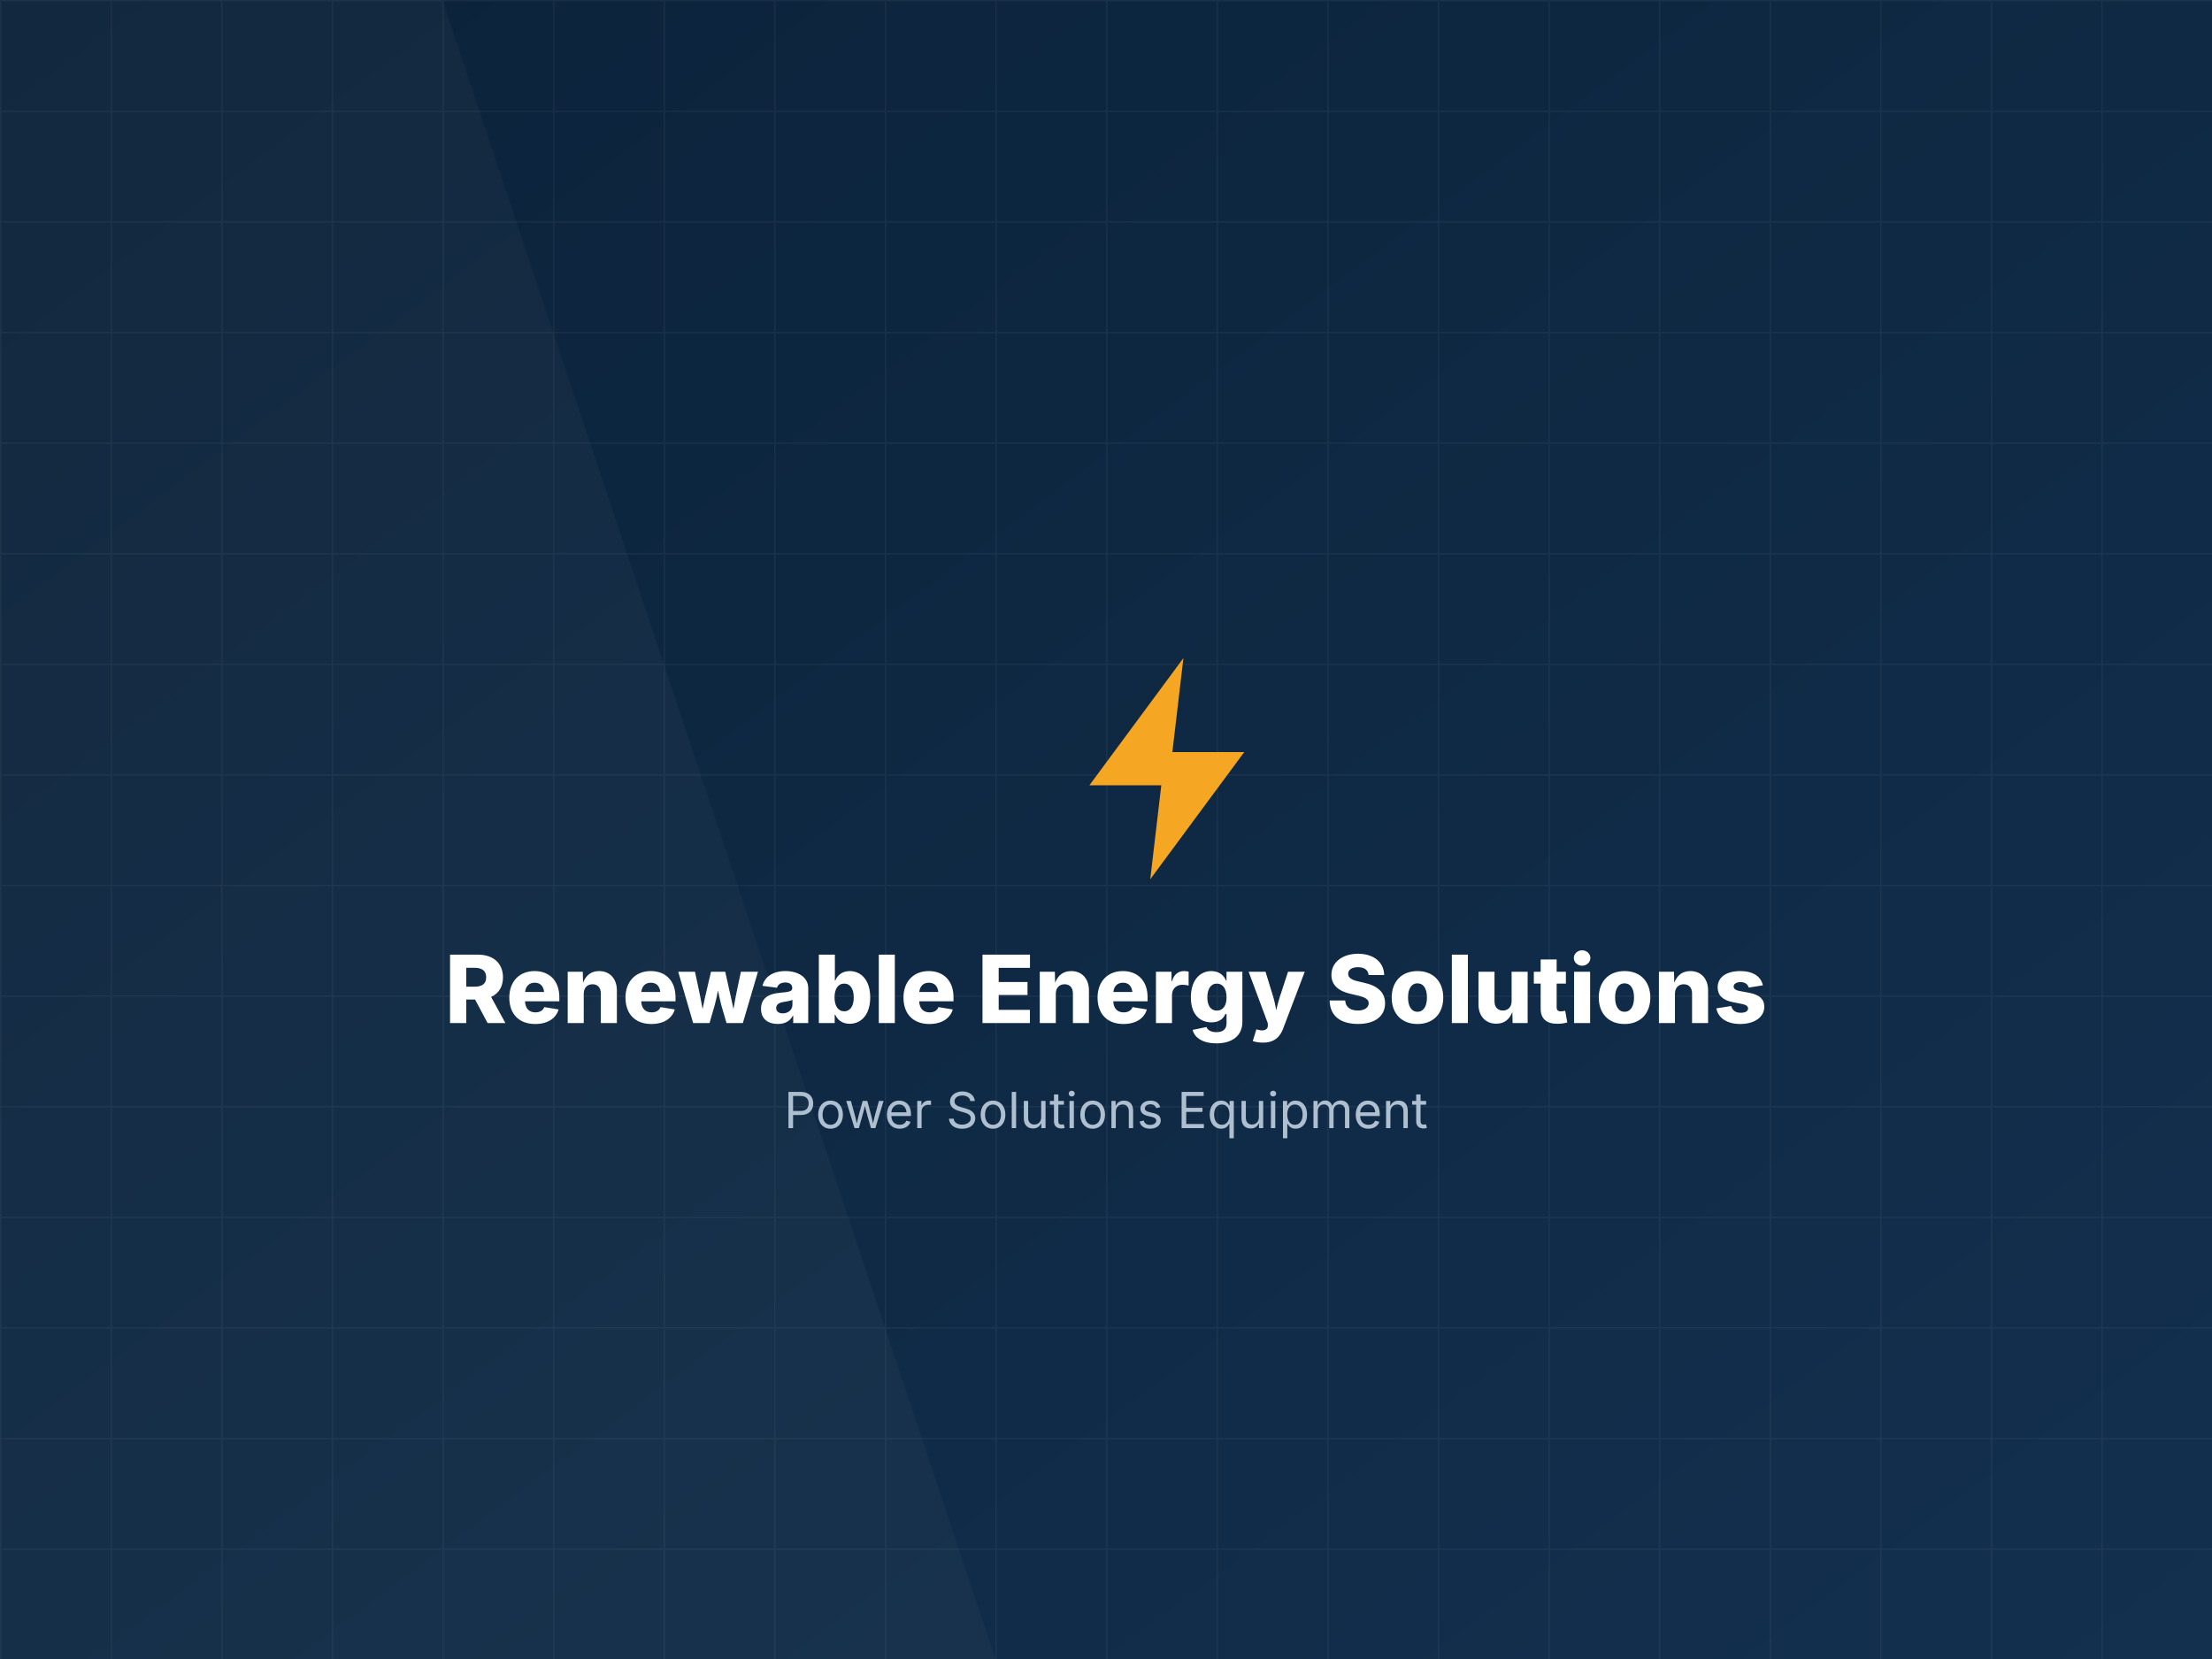
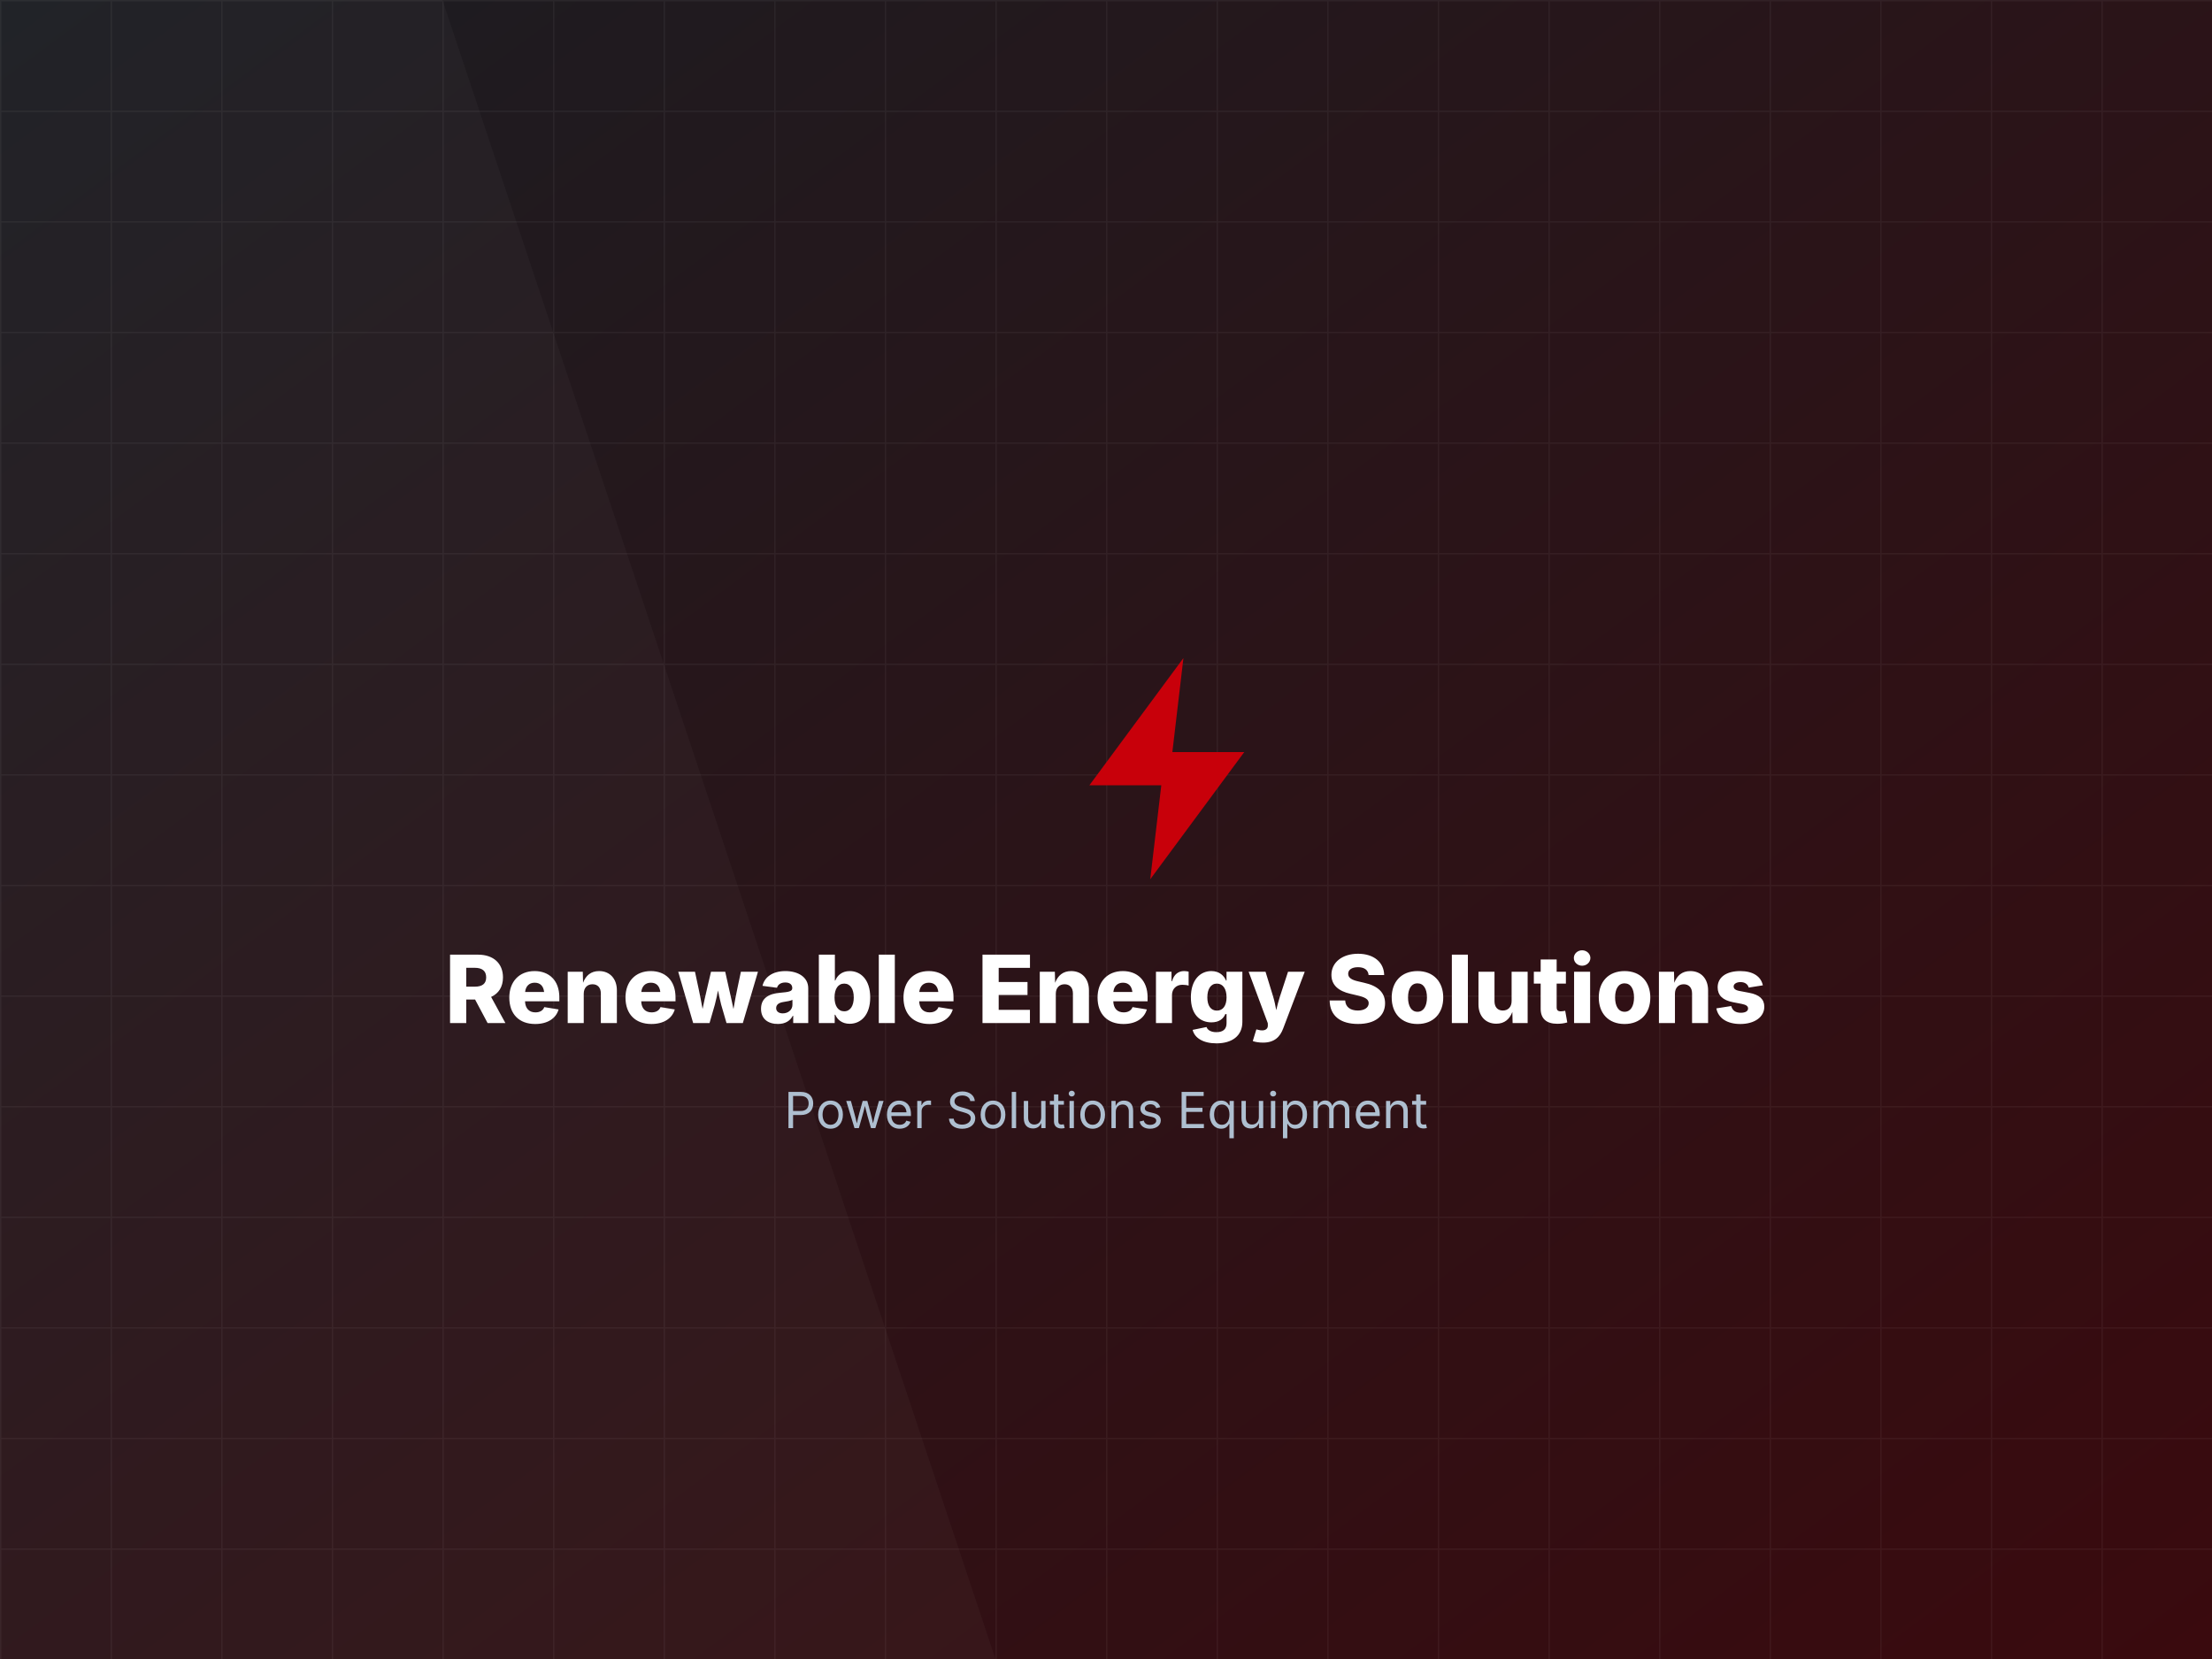
<svg xmlns="http://www.w3.org/2000/svg" width="800" height="600" viewBox="0 0 800 600" role="img" aria-label="Renewable Energy Solutions">
  <defs>
    <linearGradient id="grenewable-energy" x1="0" y1="0" x2="1" y2="1">
-       <stop offset="0" stop-color="#0b2239" />
-       <stop offset="1" stop-color="#13304f" />
+       <stop offset="0" stop-color="#1b1d22" />
+       <stop offset="1" stop-color="#3a0a0e" />
    </linearGradient>
    <pattern id="prenewable-energy" width="40" height="40" patternUnits="userSpaceOnUse">
      <path d="M40 0H0V40" fill="none" stroke="#ffffff" stroke-opacity="0.05" stroke-width="1" />
    </pattern>
  </defs>
  <rect width="800" height="600" fill="url(#grenewable-energy)" />
  <rect width="800" height="600" fill="url(#prenewable-energy)" />
  <polygon points="0,600 360,600 160,0 0,0" fill="#ffffff" fill-opacity="0.03" />
  <g transform="translate(376, 230) scale(4)">
-     <path d="M13 2L4.5 13.5H11l-1 8.5 8.5-11.5H12l1-8.5z" fill="#f5a623" />
+     <path d="M13 2L4.5 13.5H11l-1 8.5 8.5-11.5H12l1-8.5z" fill="#c8000a" />
  </g>
  <text x="400" y="370" fill="#ffffff" font-family="Inter, Arial, sans-serif" font-size="34" font-weight="800" text-anchor="middle">Renewable Energy Solutions</text>
  <text x="400" y="408" fill="#aebfd0" font-family="Inter, Arial, sans-serif" font-size="18" text-anchor="middle">Power Solutions Equipment</text>
</svg>
